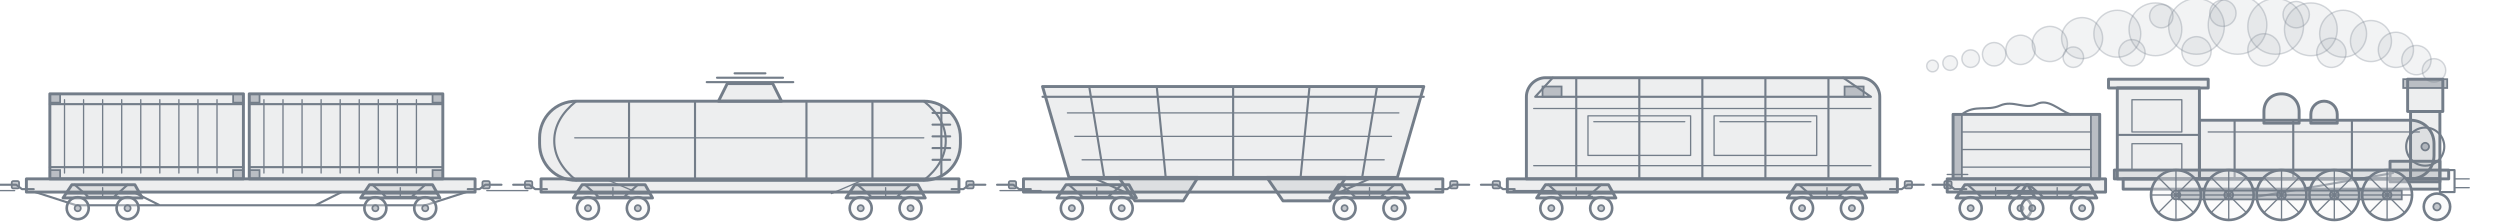
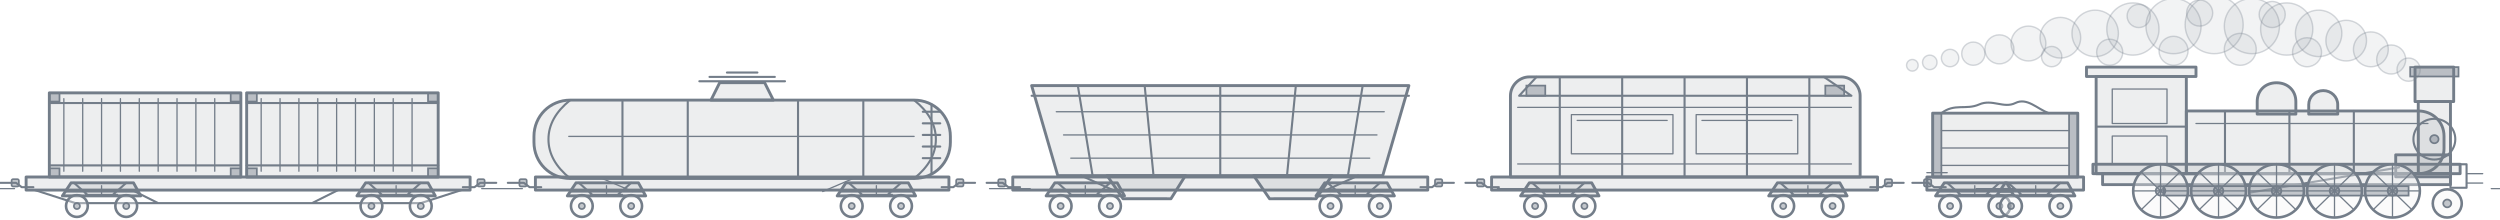
- <svg xmlns="http://www.w3.org/2000/svg" viewBox="0 0 1705 151" preserveAspectRatio="xMidYMid meet" role="img" aria-labelledby="title desc">
+ <svg xmlns="http://www.w3.org/2000/svg" viewBox="0 0 1723 151" preserveAspectRatio="xMidYMid meet" role="img" aria-labelledby="title desc">
  <style>
    .body {
      fill: #737d89;
      fill-opacity: .13;
      stroke: #737d89;
      stroke-width: 2;
      stroke-linecap: round;
      stroke-linejoin: round;
      vector-effect: non-scaling-stroke;
    }
    .line {
      fill: none;
      stroke: #737d89;
      stroke-width: 1.45;
      stroke-linecap: round;
      stroke-linejoin: round;
      vector-effect: non-scaling-stroke;
    }
    .fine {
      fill: none;
      stroke: #737d89;
      stroke-width: .9;
      stroke-linecap: round;
      stroke-linejoin: round;
      vector-effect: non-scaling-stroke;
    }
    .solid {
      fill: #737d89;
      fill-opacity: .42;
      stroke: #737d89;
      stroke-width: 1.2;
      vector-effect: non-scaling-stroke;
    }
    .wheel {
      fill: #f5f6f4;
      fill-opacity: .36;
      stroke: #737d89;
      stroke-width: 1.8;
      vector-effect: non-scaling-stroke;
    }
    /* Rauch: Fuellung als Schleier, dazu eine weiche Kontur — sonst
       verschwindet die Fahne, sobald das Motiv als blasser Hintergrund
       eingebacken wird. */
    .smoke {
      fill: #737d89;
      fill-opacity: .09;
      stroke: #737d89;
      stroke-width: 1;
      stroke-opacity: .3;
      vector-effect: non-scaling-stroke;
    }
  </style>
  <defs>
    <g id="wagon-bogie">
      <path class="body" d="M2 135h54l-5-9H8z" />
      <path class="line" d="M4 132h50M10 126l10 9m26-9-10 9" />
      <circle class="wheel" cx="12" cy="142" r="7.5" />
      <circle class="wheel" cx="46" cy="142" r="7.5" />
      <circle class="solid" cx="12" cy="142" r="2.1" />
      <circle class="solid" cx="46" cy="142" r="2.1" />
      <path class="fine" d="M18 134h22M29 128v7" />
    </g>
    <g id="coupler">
      <path class="line" d="M0 126h11l4 3h8" />
      <rect class="solid" x="8" y="123.5" width="5" height="5" rx="1" />
    </g>
    <g id="driver-wheel">
      <circle class="wheel" cx="0" cy="0" r="17" />
      <path class="fine" d="M0-17v34M-17 0h34M-12-12l24 24m0-24-24 24" />
      <circle class="solid" cx="0" cy="0" r="3" />
    </g>
  </defs>
  <g id="container-wagon">
    <use href="#coupler" transform="translate(0 0)" />
    <use href="#coupler" transform="translate(342 0) scale(-1 1)" />
    <path class="body" d="M18 122h306v9H18z" />
    <path class="line" d="M24 131l28 9h238l28-9M91 131l18 9m124-9-18 9" />
    <path class="body" d="M34 64h132v58H34zM170 64h132v58H170z" />
    <path class="fine" d="M44 68v50m13-50v50m13-50v50m13-50v50m13-50v50m13-50v50m13-50v50m13-50v50m13-50v50 M180 68v50m13-50v50m13-50v50m13-50v50m13-50v50m13-50v50m13-50v50m13-50v50m13-50v50" />
    <path class="line" d="M34 71h132m4 0h132M34 114h132m4 0h132" />
    <path class="solid" d="M34 64h7v6h-7zm125 0h7v6h-7zM34 116h7v6h-7zm125 0h7v6h-7z M170 64h7v6h-7zm125 0h7v6h-7zM170 116h7v6h-7zm125 0h7v6h-7z" />
    <use href="#wagon-bogie" transform="translate(41 0)" />
    <use href="#wagon-bogie" transform="translate(244 0)" />
  </g>
  <g id="tank-wagon" transform="translate(350 0)">
    <use href="#coupler" transform="translate(0 0)" />
    <use href="#coupler" transform="translate(322 0) scale(-1 1)" />
    <path class="body" d="M19 122h285v9H19z" />
    <path class="body" d="M43 69h237c14 0 25 11 25 25v4c0 14-11 25-25 25H43c-14 0-25-11-25-25v-4c0-14 11-25 25-25z" />
    <path class="line" d="M43 69c-10 8-15 17-15 27s5 19 15 27M280 69c10 8 15 17 15 27s-5 19-15 27 M79 70v52m45-52v52m76-52v52m45-52v52" />
    <path class="body" d="M146 57h31l6 12h-43z" />
    <path class="line" d="M132 56h59M139 53h45M151 50h21M292 72v48M286 77h12m-12 8h12m-12 8h12m-12 8h12m-12 8h12" />
    <path class="fine" d="M42 94h238M65 123l21 9m152-9-21 9" />
    <use href="#wagon-bogie" transform="translate(39 0)" />
    <use href="#wagon-bogie" transform="translate(225 0)" />
  </g>
  <g id="hopper-wagon" transform="translate(680 0)">
    <use href="#coupler" transform="translate(0 0)" />
    <use href="#coupler" transform="translate(322 0) scale(-1 1)" />
    <path class="body" d="M18 122h286v9H18z" />
    <path class="body" d="M31 59h260l-18 62H49z" />
    <path class="line" d="M31 66h260M63 60l10 61m36-61 6 61m46-61v61m52-61-6 61m52-61-10 61" />
    <path class="fine" d="M48 77h226M53 93h216M58 109h206" />
    <path class="body" d="M83 121h54l-10 16H94zm101 0h54l-11 16h-32z" />
    <path class="line" d="M96 137h28m74 0h26M65 121l22 10m169-10-22 10" />
    <use href="#wagon-bogie" transform="translate(39 0)" />
    <use href="#wagon-bogie" transform="translate(225 0)" />
  </g>
  <g id="covered-wagon" transform="translate(1010 0)">
    <use href="#coupler" transform="translate(0 0)" />
    <use href="#coupler" transform="translate(302 0) scale(-1 1)" />
    <path class="body" d="M18 122h266v9H18z" />
    <path class="body" d="M31 66c0-7 6-13 13-13h215c7 0 13 6 13 13v56H31z" />
    <path class="line" d="M37 66h229M49 53l-12 13m210-13 19 13M151 54v68M65 54v68m43-68v68m86-68v68m43-68v68" />
    <path class="fine" d="M36 74h230M36 113h230M73 79h70v27H73zm86 0h70v27h-70zM77 83h62m24 0h62" />
    <path class="solid" d="M42 59h13v7H42zm206 0h13v7h-13z" />
    <use href="#wagon-bogie" transform="translate(36 0)" />
    <use href="#wagon-bogie" transform="translate(207 0)" />
  </g>
  <g id="steam-locomotive" transform="translate(1318 0)">
    <use href="#coupler" transform="translate(0 0)" />
    <g id="steam-plume" transform="translate(40 0)">
      <circle class="smoke" cx="302" cy="48" r="8" />
      <circle class="smoke" cx="290" cy="41" r="10" />
      <circle class="smoke" cx="276" cy="34" r="12" />
      <circle class="smoke" cx="259" cy="28" r="14" />
      <circle class="smoke" cx="240" cy="23" r="16" />
      <circle class="smoke" cx="218" cy="20" r="18" />
      <circle class="smoke" cx="194" cy="18" r="19" />
      <circle class="smoke" cx="168" cy="17" r="20" />
      <circle class="smoke" cx="140" cy="18" r="19" />
      <circle class="smoke" cx="112" cy="20" r="18" />
      <circle class="smoke" cx="86" cy="23" r="16" />
      <circle class="smoke" cx="62" cy="26" r="14" />
      <circle class="smoke" cx="40" cy="30" r="12" />
      <circle class="smoke" cx="20" cy="34" r="10" />
      <circle class="smoke" cx="2" cy="37" r="8" />
      <circle class="smoke" cx="-14" cy="40" r="6" />
      <circle class="smoke" cx="-28" cy="43" r="5" />
      <circle class="smoke" cx="-40" cy="45" r="4" />
      <circle class="smoke" cx="232" cy="36" r="10" />
      <circle class="smoke" cx="186" cy="34" r="11" />
      <circle class="smoke" cx="140" cy="35" r="10" />
      <circle class="smoke" cx="96" cy="36" r="9" />
      <circle class="smoke" cx="56" cy="39" r="7" />
      <circle class="smoke" cx="208" cy="10" r="9" />
      <circle class="smoke" cx="158" cy="9" r="9" />
      <circle class="smoke" cx="116" cy="11" r="8" />
    </g>
    <path class="body" d="M10 122h108v9H10z" />
    <path class="body" d="M14 78h100v44H14z" />
    <path class="line" d="M20 78c9-7 17-2 26-6s17 3 25-1 15 4 23 7" />
    <path class="fine" d="M20 90h88M20 102h88M20 114h88" />
    <path class="solid" d="M14 78h6v44h-6zm94 0h6v44h-6z" />
    <use href="#wagon-bogie" transform="translate(14 0)" />
    <use href="#wagon-bogie" transform="translate(56 0)" />
-     <path class="body" d="M126 60h56v62h-56z" />
-     <path class="body" d="M120 54h68v6h-68z" />
-     <path class="fine" d="M136 68h34v22h-34zM136 98h34v18h-34z" />
-     <path class="line" d="M126 92h56" />
-     <path class="body" d="M182 82h144c9 0 16 7 16 16v8c0 9-7 16-16 16H182z" />
-     <path class="line" d="M206 82v40m40-40v40m40-40v40m40-40v40" />
-     <path class="fine" d="M188 90h144" />
-     <path class="body" d="M226 84v-8c0-7 5-12 12-12s12 5 12 12v8z" />
-     <path class="body" d="M258 84v-6c0-5 4-9 9-9s9 4 9 9v6z" />
-     <path class="body" d="M326 76h20v46h-20z" />
-     <circle class="line" cx="336" cy="100" r="13" />
-     <circle class="solid" cx="336" cy="100" r="2.6" />
-     <path class="body" d="M324 54h24v22h-24z" />
-     <path class="solid" d="M321 54h30v6h-30z" />
-     <path class="body" d="M124 116h228v6H124z" />
-     <path class="body" d="M130 122h216v7H130z" />
-     <path class="line" d="M346 116h10v15h-10z" />
-     <path class="fine" d="M356 122h10m-10 6h10" />
-     <path class="body" d="M312 110h34v14h-34z" />
-     <path class="line" d="M314 118 222 134" />
-     <use href="#driver-wheel" transform="translate(166 133)" />
-     <use href="#driver-wheel" transform="translate(202 133)" />
-     <use href="#driver-wheel" transform="translate(238 133)" />
-     <use href="#driver-wheel" transform="translate(274 133)" />
-     <use href="#driver-wheel" transform="translate(310 133)" />
-     <path class="solid" d="M168 130h152v6H168z" />
-     <circle class="wheel" cx="344" cy="141" r="9" />
-     <circle class="solid" cx="344" cy="141" r="2.5" />
+     <g id="steam-engine" transform="translate(120 151) scale(1.11 1.08) translate(-120 -151)">
+       <path class="body" d="M126 60h56v62h-56z" />
+       <path class="body" d="M120 54h68v6h-68z" />
+       <path class="fine" d="M136 68h34v22h-34zM136 98h34v18h-34z" />
+       <path class="line" d="M126 92h56" />
+       <path class="body" d="M182 82h144c9 0 16 7 16 16v8c0 9-7 16-16 16H182z" />
+       <path class="line" d="M206 82v40m40-40v40m40-40v40m40-40v40" />
+       <path class="fine" d="M188 90h144" />
+       <path class="body" d="M226 84v-8c0-7 5-12 12-12s12 5 12 12v8z" />
+       <path class="body" d="M258 84v-6c0-5 4-9 9-9s9 4 9 9v6z" />
+       <path class="body" d="M326 76h20v46h-20z" />
+       <circle class="line" cx="336" cy="100" r="13" />
+       <circle class="solid" cx="336" cy="100" r="2.6" />
+       <path class="body" d="M324 54h24v22h-24z" />
+       <path class="solid" d="M321 54h30v6h-30z" />
+       <path class="body" d="M124 116h228v6H124z" />
+       <path class="body" d="M130 122h216v7H130z" />
+       <path class="line" d="M346 116h10v15h-10z" />
+       <path class="fine" d="M356 122h10m-10 6h10" />
+       <path class="body" d="M312 110h34v14h-34z" />
+       <path class="line" d="M314 118 222 134" />
+       <use href="#driver-wheel" transform="translate(166 133)" />
+       <use href="#driver-wheel" transform="translate(202 133)" />
+       <use href="#driver-wheel" transform="translate(238 133)" />
+       <use href="#driver-wheel" transform="translate(274 133)" />
+       <use href="#driver-wheel" transform="translate(310 133)" />
+       <path class="solid" d="M168 130h152v6H168z" />
+       <circle class="wheel" cx="344" cy="141" r="9" />
+       <circle class="solid" cx="344" cy="141" r="2.5" />
+     </g>
    <path class="fine" d="M24 119H10" />
  </g>
  <path class="fine" d="M0 130h10m322 0h28m322 0h28m322 0h28m302 0h26m329 0h13" />
</svg>
